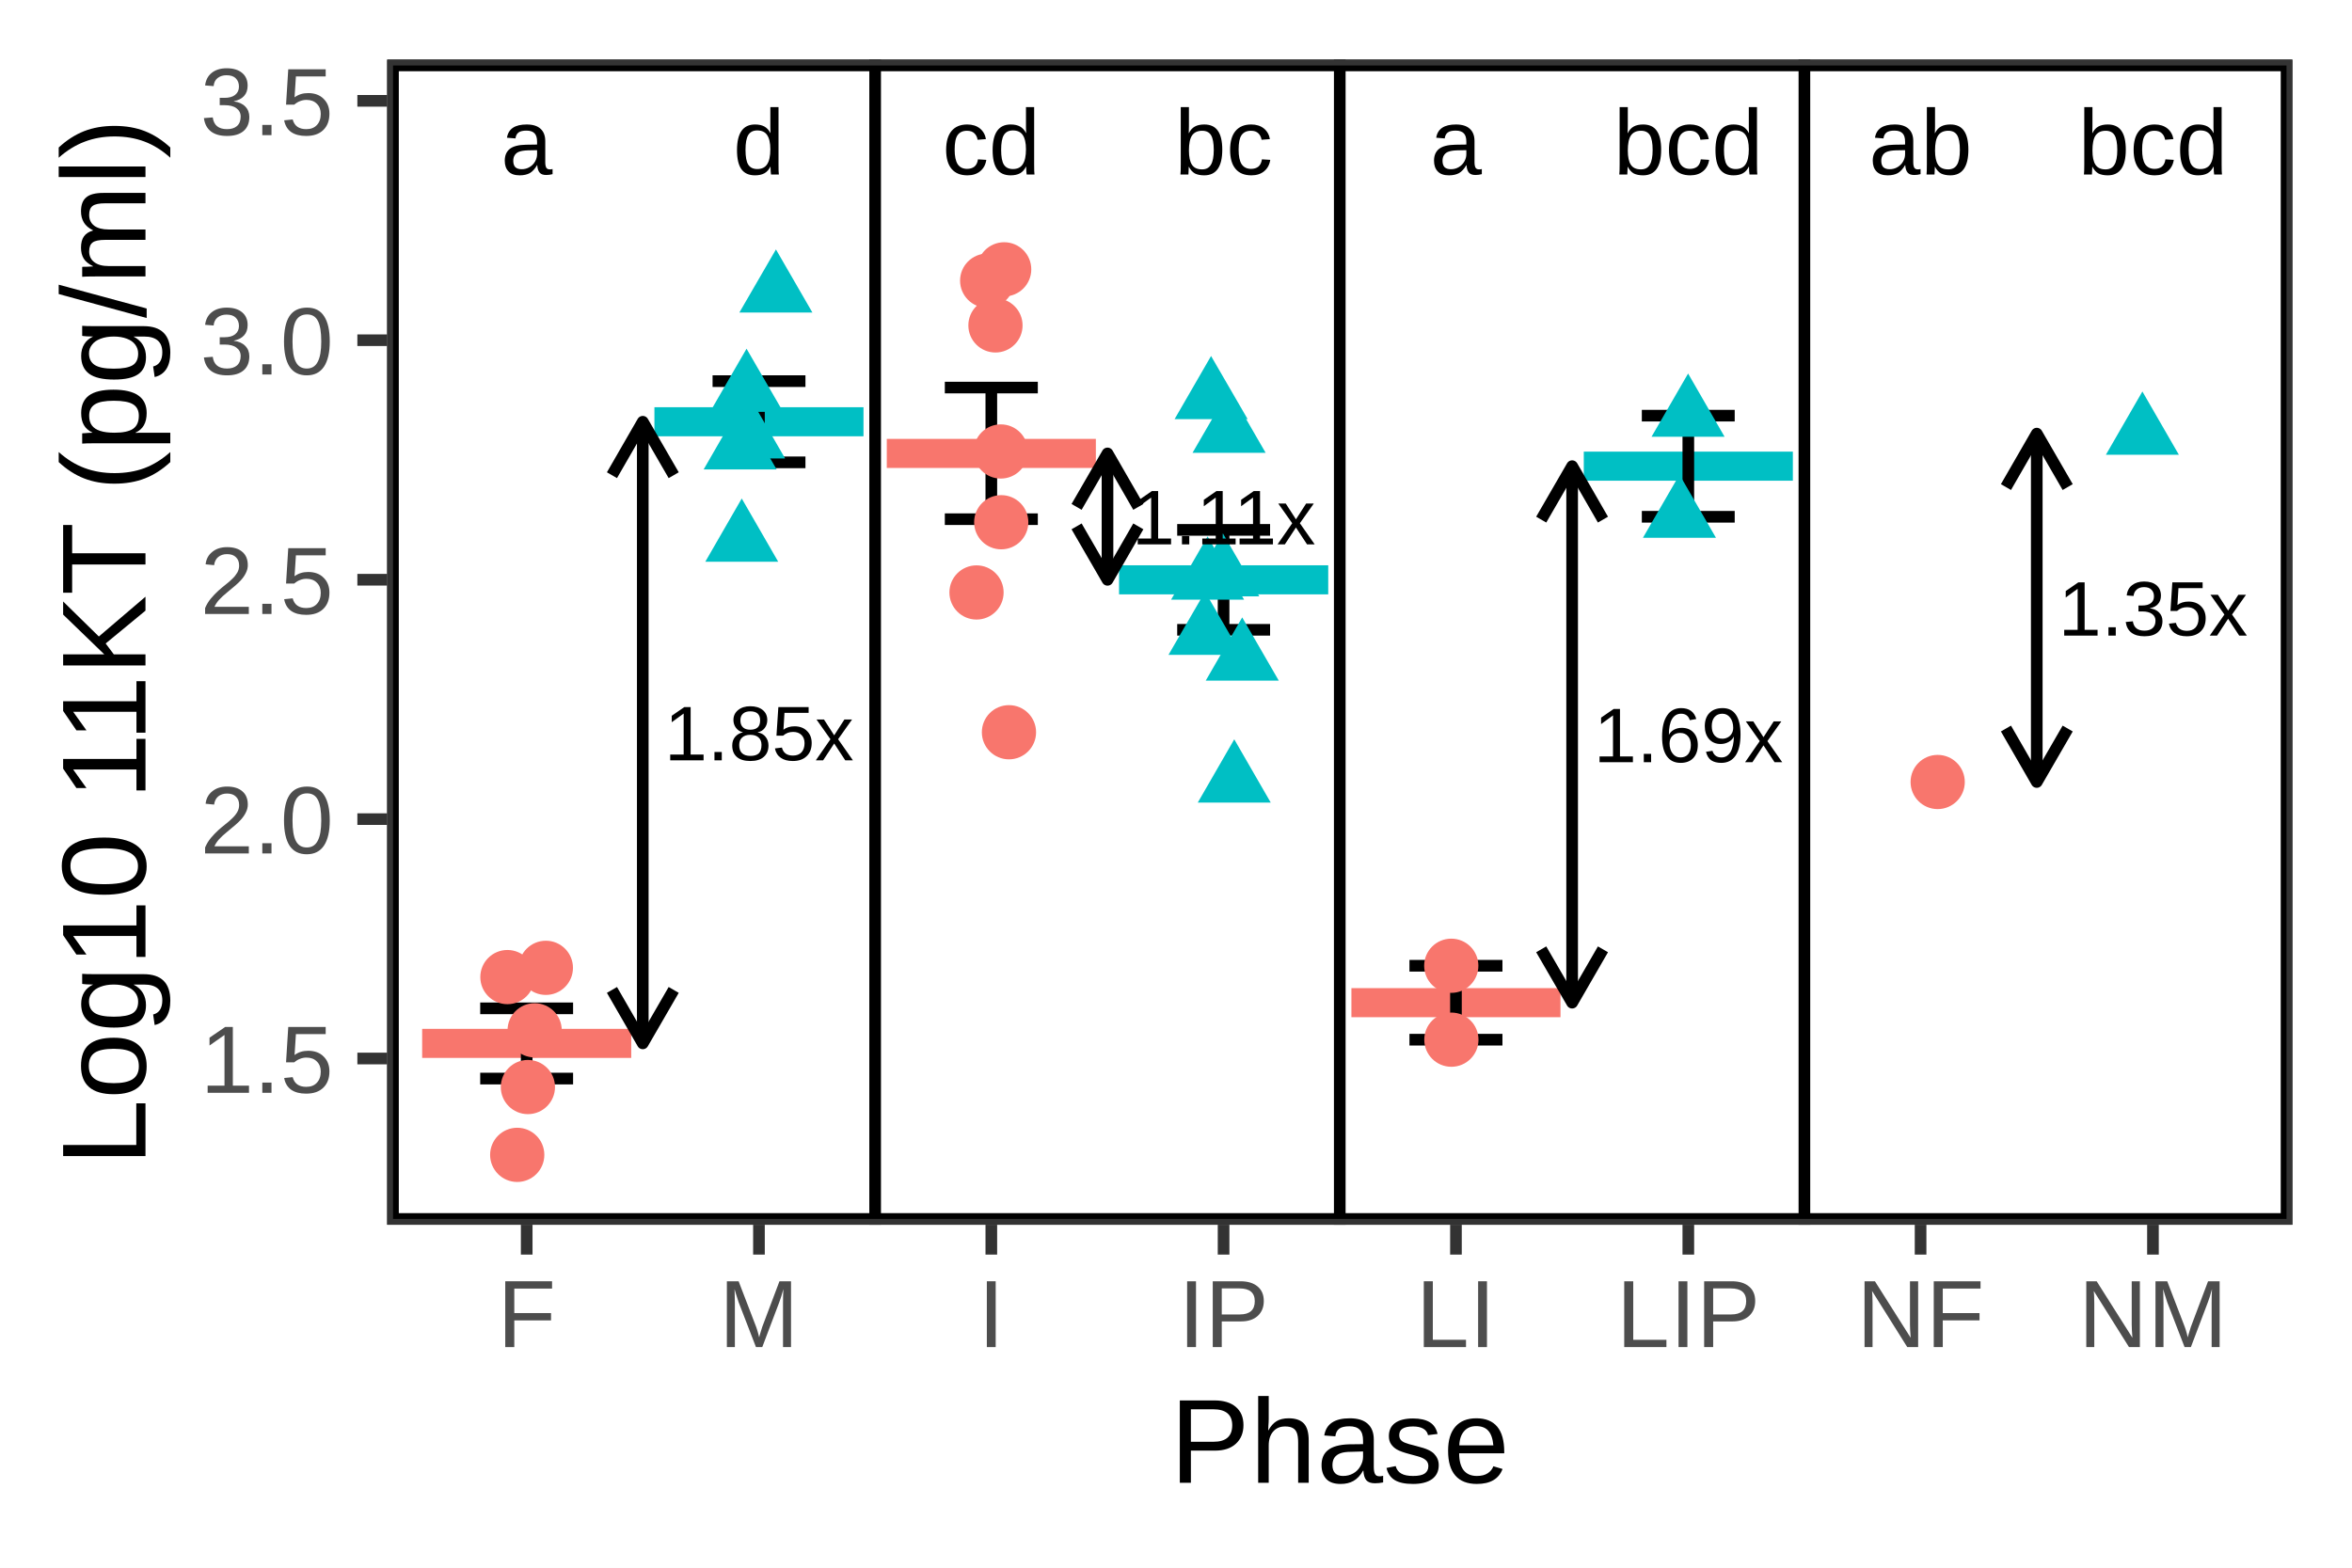
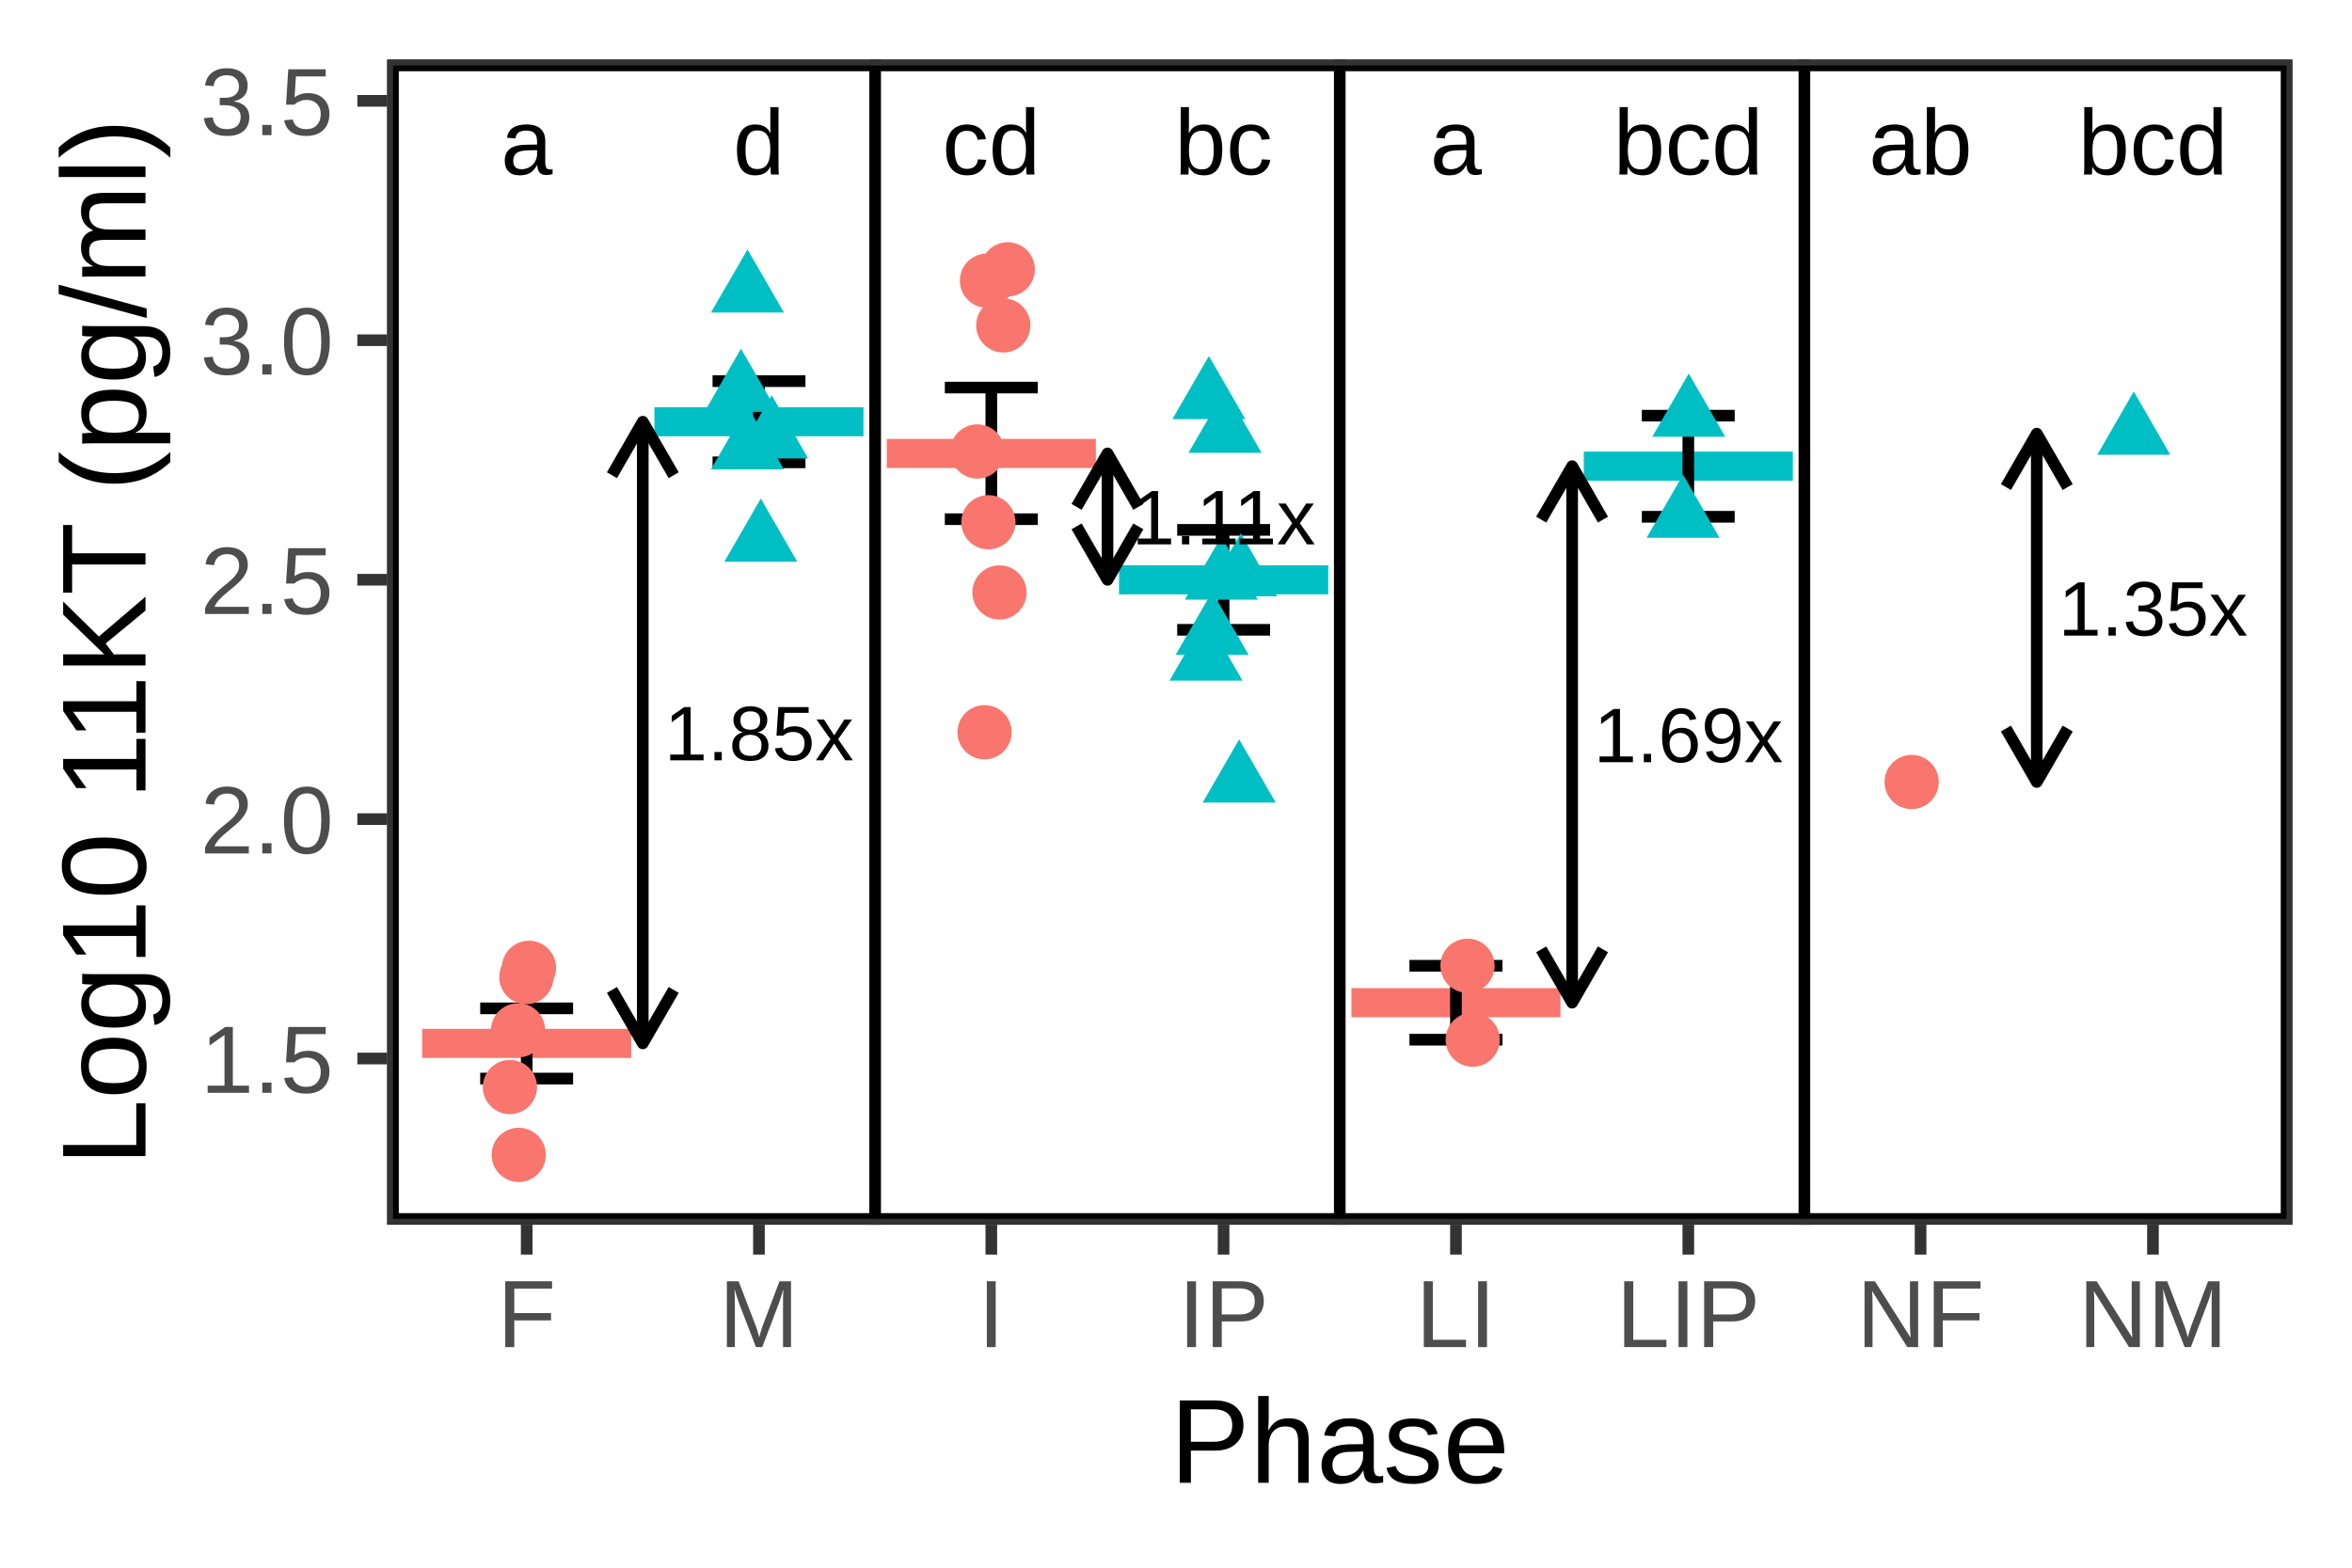
<svg xmlns="http://www.w3.org/2000/svg" width="216.00pt" height="144.00pt" viewBox="0 0 216.00 144.00">
  <g class="svglite">
    <defs>
      <style type="text/css">
    .svglite line, .svglite polyline, .svglite polygon, .svglite path, .svglite rect, .svglite circle {
      fill: none;
      stroke: #000000;
      stroke-linecap: round;
      stroke-linejoin: round;
      stroke-miterlimit: 10.00;
    }
    .svglite text {
      white-space: pre;
    }
    .svglite g.glyphgroup path {
      fill: inherit;
      stroke: none;
    }
  </style>
    </defs>
    <rect width="100%" height="100%" style="stroke: none; fill: #FFFFFF;" />
    <defs>
      <clipPath id="cpMC4wMHwyMTYuMDB8MC4wMHwxNDQuMDA=">
        <rect x="0.00" y="0.00" width="216.00" height="144.00" />
      </clipPath>
    </defs>
    <g clip-path="url(#cpMC4wMHwyMTYuMDB8MC4wMHwxNDQuMDA=)">
      <rect x="-0" y="0.00" width="216.00" height="144.00" style="stroke-width: 1.07; stroke: #FFFFFF; fill: #FFFFFF;" />
    </g>
    <defs>
      <clipPath id="cpMzUuNTZ8MjEwLjUyfDUuNDh8MTEyLjUw">
        <rect x="35.56" y="5.48" width="174.96" height="107.02" />
      </clipPath>
    </defs>
    <g clip-path="url(#cpMzUuNTZ8MjEwLjUyfDUuNDh8MTEyLjUw)">
      <rect x="35.56" y="5.48" width="174.96" height="107.02" style="stroke-width: 2.13; fill: #FFFFFF;" />
      <line x1="38.77" y1="95.84" x2="57.97" y2="95.84" style="stroke-width: 2.67; stroke: #F8766D; stroke-linecap: butt; stroke-linejoin: miter;" />
      <line x1="60.10" y1="38.74" x2="79.30" y2="38.74" style="stroke-width: 2.67; stroke: #00BFC4; stroke-linecap: butt; stroke-linejoin: miter;" />
      <line x1="81.44" y1="41.65" x2="100.64" y2="41.65" style="stroke-width: 2.67; stroke: #F8766D; stroke-linecap: butt; stroke-linejoin: miter;" />
      <line x1="102.77" y1="53.26" x2="121.98" y2="53.26" style="stroke-width: 2.67; stroke: #00BFC4; stroke-linecap: butt; stroke-linejoin: miter;" />
      <line x1="124.11" y1="92.10" x2="143.31" y2="92.10" style="stroke-width: 2.67; stroke: #F8766D; stroke-linecap: butt; stroke-linejoin: miter;" />
      <line x1="145.45" y1="42.82" x2="164.65" y2="42.82" style="stroke-width: 2.67; stroke: #00BFC4; stroke-linecap: butt; stroke-linejoin: miter;" />
      <polyline points="44.10,92.62 52.63,92.62 " style="stroke-width: 1.07; stroke-linecap: butt;" />
      <polyline points="48.37,92.62 48.37,99.07 " style="stroke-width: 1.07; stroke-linecap: butt;" />
      <polyline points="44.10,99.07 52.63,99.07 " style="stroke-width: 1.07; stroke-linecap: butt;" />
      <polyline points="65.44,35.01 73.97,35.01 " style="stroke-width: 1.07; stroke-linecap: butt;" />
      <polyline points="69.70,35.01 69.70,42.47 " style="stroke-width: 1.07; stroke-linecap: butt;" />
      <polyline points="65.44,42.47 73.97,42.47 " style="stroke-width: 1.07; stroke-linecap: butt;" />
      <polyline points="86.77,35.60 95.31,35.60 " style="stroke-width: 1.07; stroke-linecap: butt;" />
      <polyline points="91.04,35.60 91.04,47.69 " style="stroke-width: 1.07; stroke-linecap: butt;" />
      <polyline points="86.77,47.69 95.31,47.69 " style="stroke-width: 1.07; stroke-linecap: butt;" />
      <polyline points="108.11,48.67 116.64,48.67 " style="stroke-width: 1.07; stroke-linecap: butt;" />
      <polyline points="112.37,48.67 112.37,57.85 " style="stroke-width: 1.07; stroke-linecap: butt;" />
      <polyline points="108.11,57.85 116.64,57.85 " style="stroke-width: 1.07; stroke-linecap: butt;" />
      <polyline points="129.44,88.71 137.98,88.71 " style="stroke-width: 1.07; stroke-linecap: butt;" />
      <polyline points="133.71,88.71 133.71,95.50 " style="stroke-width: 1.07; stroke-linecap: butt;" />
      <polyline points="129.44,95.50 137.98,95.50 " style="stroke-width: 1.07; stroke-linecap: butt;" />
      <polyline points="150.78,38.18 159.31,38.18 " style="stroke-width: 1.07; stroke-linecap: butt;" />
      <polyline points="155.05,38.18 155.05,47.47 " style="stroke-width: 1.07; stroke-linecap: butt;" />
      <polyline points="150.78,47.47 159.31,47.47 " style="stroke-width: 1.07; stroke-linecap: butt;" />
      <line x1="80.37" y1="112.50" x2="80.37" y2="5.48" style="stroke-width: 1.07; stroke-linecap: butt;" />
      <line x1="123.04" y1="112.50" x2="123.04" y2="5.48" style="stroke-width: 1.07; stroke-linecap: butt;" />
      <line x1="165.71" y1="112.50" x2="165.71" y2="5.48" style="stroke-width: 1.07; stroke-linecap: butt;" />
-       <circle cx="133.29" cy="95.50" r="2.49" style="stroke-width: 0.71; stroke: none; fill: #F8766D;" />
-       <polygon points="154.24,43.60 157.59,49.40 150.88,49.40 " style="stroke-width: 0.71; stroke: none; fill: #00BFC4;" />
-       <circle cx="90.66" cy="25.78" r="2.49" style="stroke-width: 0.71; stroke: none; fill: #F8766D;" />
-       <polygon points="113.35,67.91 116.70,73.72 110.00,73.72 " style="stroke-width: 0.71; stroke: none; fill: #00BFC4;" />
-       <circle cx="89.68" cy="54.42" r="2.49" style="stroke-width: 0.71; stroke: none; fill: #F8766D;" />
-       <polygon points="114.08,56.71 117.44,62.52 110.73,62.52 " style="stroke-width: 0.71; stroke: none; fill: #00BFC4;" />
-       <circle cx="46.60" cy="89.75" r="2.49" style="stroke-width: 0.71; stroke: none; fill: #F8766D;" />
-       <polygon points="68.56,32.03 71.92,37.83 65.21,37.83 " style="stroke-width: 0.71; stroke: none; fill: #00BFC4;" />
-       <circle cx="49.10" cy="94.64" r="2.49" style="stroke-width: 0.71; stroke: none; fill: #F8766D;" />
-       <polygon points="68.75,36.30 72.10,42.11 65.40,42.11 " style="stroke-width: 0.71; stroke: none; fill: #00BFC4;" />
-       <circle cx="48.48" cy="99.85" r="2.49" style="stroke-width: 0.71; stroke: none; fill: #F8766D;" />
-       <polygon points="71.26,22.91 74.61,28.71 67.90,28.71 " style="stroke-width: 0.71; stroke: none; fill: #00BFC4;" />
-       <circle cx="47.50" cy="106.08" r="2.49" style="stroke-width: 0.71; stroke: none; fill: #F8766D;" />
-       <polygon points="67.97,37.31 71.32,43.12 64.62,43.12 " style="stroke-width: 0.71; stroke: none; fill: #00BFC4;" />
-       <circle cx="91.91" cy="41.47" r="2.49" style="stroke-width: 0.71; stroke: none; fill: #F8766D;" />
-       <polygon points="110.67,54.35 114.02,60.15 107.31,60.15 " style="stroke-width: 0.71; stroke: none; fill: #00BFC4;" />
-       <circle cx="50.13" cy="88.90" r="2.49" style="stroke-width: 0.71; stroke: none; fill: #F8766D;" />
-       <polygon points="68.12,45.79 71.47,51.60 64.77,51.60 " style="stroke-width: 0.71; stroke: none; fill: #00BFC4;" />
-       <circle cx="133.28" cy="88.71" r="2.49" style="stroke-width: 0.71; stroke: none; fill: #F8766D;" />
-       <polygon points="155.03,34.31 158.38,40.12 151.67,40.12 " style="stroke-width: 0.71; stroke: none; fill: #00BFC4;" />
-       <circle cx="92.22" cy="24.74" r="2.49" style="stroke-width: 0.71; stroke: none; fill: #F8766D;" />
-       <polygon points="110.90,49.27 114.25,55.08 107.55,55.08 " style="stroke-width: 0.71; stroke: none; fill: #00BFC4;" />
-       <circle cx="91.95" cy="47.97" r="2.49" style="stroke-width: 0.71; stroke: none; fill: #F8766D;" />
-       <polygon points="112.30,48.98 115.65,54.78 108.95,54.78 " style="stroke-width: 0.71; stroke: none; fill: #00BFC4;" />
-       <circle cx="177.95" cy="71.83" r="2.49" style="stroke-width: 0.71; stroke: none; fill: #F8766D;" />
-       <polygon points="196.75,35.96 200.10,41.77 193.40,41.77 " style="stroke-width: 0.71; stroke: none; fill: #00BFC4;" />
-       <circle cx="91.42" cy="29.89" r="2.49" style="stroke-width: 0.71; stroke: none; fill: #F8766D;" />
-       <polygon points="112.88,35.79 116.23,41.59 109.52,41.59 " style="stroke-width: 0.71; stroke: none; fill: #00BFC4;" />
-       <circle cx="92.66" cy="67.26" r="2.49" style="stroke-width: 0.71; stroke: none; fill: #F8766D;" />
-       <polygon points="111.22,32.70 114.58,38.50 107.87,38.50 " style="stroke-width: 0.71; stroke: none; fill: #00BFC4;" />
+       <circle cx="135.25" cy="95.50" r="2.49" style="stroke-width: 0.71; stroke: none; fill: #F8766D;" />
+       <polygon points="154.57,43.60 157.92,49.40 151.22,49.40 " style="stroke-width: 0.71; stroke: none; fill: #00BFC4;" />
+       <circle cx="90.64" cy="25.78" r="2.49" style="stroke-width: 0.71; stroke: none; fill: #F8766D;" />
+       <polygon points="113.80,67.91 117.16,73.72 110.45,73.72 " style="stroke-width: 0.71; stroke: none; fill: #00BFC4;" />
+       <circle cx="91.79" cy="54.42" r="2.49" style="stroke-width: 0.71; stroke: none; fill: #F8766D;" />
+       <polygon points="110.76,56.71 114.11,62.52 107.40,62.52 " style="stroke-width: 0.71; stroke: none; fill: #00BFC4;" />
+       <circle cx="48.34" cy="89.75" r="2.49" style="stroke-width: 0.71; stroke: none; fill: #F8766D;" />
+       <polygon points="68.05,32.03 71.40,37.83 64.70,37.83 " style="stroke-width: 0.71; stroke: none; fill: #00BFC4;" />
+       <circle cx="47.58" cy="94.64" r="2.49" style="stroke-width: 0.71; stroke: none; fill: #F8766D;" />
+       <polygon points="70.87,36.30 74.22,42.11 67.52,42.11 " style="stroke-width: 0.71; stroke: none; fill: #00BFC4;" />
+       <circle cx="46.83" cy="99.85" r="2.49" style="stroke-width: 0.71; stroke: none; fill: #F8766D;" />
+       <polygon points="68.65,22.91 72.00,28.71 65.29,28.71 " style="stroke-width: 0.71; stroke: none; fill: #00BFC4;" />
+       <circle cx="47.64" cy="106.08" r="2.49" style="stroke-width: 0.71; stroke: none; fill: #F8766D;" />
+       <polygon points="68.64,37.31 71.99,43.12 65.29,43.12 " style="stroke-width: 0.71; stroke: none; fill: #00BFC4;" />
+       <circle cx="89.76" cy="41.47" r="2.49" style="stroke-width: 0.71; stroke: none; fill: #F8766D;" />
+       <polygon points="111.32,54.35 114.67,60.15 107.97,60.15 " style="stroke-width: 0.71; stroke: none; fill: #00BFC4;" />
+       <circle cx="48.58" cy="88.90" r="2.49" style="stroke-width: 0.71; stroke: none; fill: #F8766D;" />
+       <polygon points="69.87,45.79 73.22,51.60 66.52,51.60 " style="stroke-width: 0.71; stroke: none; fill: #00BFC4;" />
+       <circle cx="134.77" cy="88.71" r="2.49" style="stroke-width: 0.71; stroke: none; fill: #F8766D;" />
+       <polygon points="155.09,34.31 158.44,40.12 151.74,40.12 " style="stroke-width: 0.71; stroke: none; fill: #00BFC4;" />
+       <circle cx="92.55" cy="24.74" r="2.49" style="stroke-width: 0.71; stroke: none; fill: #F8766D;" />
+       <polygon points="112.17,49.27 115.52,55.08 108.81,55.08 " style="stroke-width: 0.71; stroke: none; fill: #00BFC4;" />
+       <circle cx="90.77" cy="47.97" r="2.49" style="stroke-width: 0.71; stroke: none; fill: #F8766D;" />
+       <polygon points="113.95,48.98 117.30,54.78 110.60,54.78 " style="stroke-width: 0.71; stroke: none; fill: #00BFC4;" />
+       <circle cx="175.56" cy="71.83" r="2.49" style="stroke-width: 0.71; stroke: none; fill: #F8766D;" />
+       <polygon points="195.96,35.96 199.31,41.77 192.61,41.77 " style="stroke-width: 0.71; stroke: none; fill: #00BFC4;" />
+       <circle cx="92.14" cy="29.89" r="2.49" style="stroke-width: 0.71; stroke: none; fill: #F8766D;" />
+       <polygon points="112.51,35.79 115.86,41.59 109.15,41.59 " style="stroke-width: 0.71; stroke: none; fill: #00BFC4;" />
+       <circle cx="90.42" cy="67.26" r="2.49" style="stroke-width: 0.71; stroke: none; fill: #F8766D;" />
+       <polygon points="111.02,32.70 114.37,38.50 107.67,38.50 " style="stroke-width: 0.71; stroke: none; fill: #00BFC4;" />
      <text x="48.37" y="16.03" text-anchor="middle" style="font-size: 8.54px; font-family: &quot;Arial&quot;;" textLength="14.25px" lengthAdjust="spacingAndGlyphs"> a   </text>
      <text x="133.71" y="16.03" text-anchor="middle" style="font-size: 8.54px; font-family: &quot;Arial&quot;;" textLength="14.25px" lengthAdjust="spacingAndGlyphs"> a   </text>
      <text x="176.38" y="16.03" text-anchor="middle" style="font-size: 8.54px; font-family: &quot;Arial&quot;;" textLength="16.62px" lengthAdjust="spacingAndGlyphs"> ab  </text>
      <text x="112.37" y="16.03" text-anchor="middle" style="font-size: 8.54px; font-family: &quot;Arial&quot;;" textLength="16.14px" lengthAdjust="spacingAndGlyphs">  bc </text>
      <text x="155.05" y="16.03" text-anchor="middle" style="font-size: 8.54px; font-family: &quot;Arial&quot;;" textLength="18.52px" lengthAdjust="spacingAndGlyphs">  bcd</text>
      <text x="91.04" y="16.03" text-anchor="middle" style="font-size: 8.54px; font-family: &quot;Arial&quot;;" textLength="16.14px" lengthAdjust="spacingAndGlyphs">   cd</text>
      <text x="197.72" y="16.03" text-anchor="middle" style="font-size: 8.54px; font-family: &quot;Arial&quot;;" textLength="18.52px" lengthAdjust="spacingAndGlyphs">  bcd</text>
      <text x="69.70" y="16.03" text-anchor="middle" style="font-size: 8.54px; font-family: &quot;Arial&quot;;" textLength="14.25px" lengthAdjust="spacingAndGlyphs">    d</text>
      <line x1="59.03" y1="95.84" x2="59.03" y2="38.74" style="stroke-width: 1.07; stroke-linecap: butt;" />
      <polyline points="56.20,90.93 59.03,95.84 61.87,90.93 " style="stroke-width: 1.07; stroke-linecap: butt;" />
      <polyline points="61.87,43.65 59.03,38.74 56.20,43.65 " style="stroke-width: 1.07; stroke-linecap: butt;" />
      <text x="69.70" y="69.84" text-anchor="middle" style="font-size: 7.11px; font-family: &quot;Arial&quot;;" textLength="17.39px" lengthAdjust="spacingAndGlyphs">1.85x</text>
      <line x1="101.71" y1="41.65" x2="101.71" y2="53.26" style="stroke-width: 1.07; stroke-linecap: butt;" />
      <polyline points="104.54,46.56 101.71,41.65 98.87,46.56 " style="stroke-width: 1.07; stroke-linecap: butt;" />
      <polyline points="98.87,48.35 101.71,53.26 104.54,48.35 " style="stroke-width: 1.07; stroke-linecap: butt;" />
      <text x="112.37" y="50.00" text-anchor="middle" style="font-size: 7.11px; font-family: &quot;Arial&quot;;" textLength="16.86px" lengthAdjust="spacingAndGlyphs">1.11x</text>
      <line x1="144.38" y1="92.10" x2="144.38" y2="42.82" style="stroke-width: 1.07; stroke-linecap: butt;" />
      <polyline points="141.54,87.20 144.38,92.10 147.21,87.20 " style="stroke-width: 1.07; stroke-linecap: butt;" />
      <polyline points="147.21,47.73 144.38,42.82 141.54,47.73 " style="stroke-width: 1.07; stroke-linecap: butt;" />
      <text x="155.05" y="70.01" text-anchor="middle" style="font-size: 7.11px; font-family: &quot;Arial&quot;;" textLength="17.39px" lengthAdjust="spacingAndGlyphs">1.69x</text>
      <line x1="187.05" y1="71.83" x2="187.05" y2="39.83" style="stroke-width: 1.07; stroke-linecap: butt;" />
      <polyline points="184.22,66.92 187.05,71.83 189.89,66.92 " style="stroke-width: 1.07; stroke-linecap: butt;" />
      <polyline points="189.89,44.74 187.05,39.83 184.22,44.74 " style="stroke-width: 1.07; stroke-linecap: butt;" />
      <text x="197.72" y="58.38" text-anchor="middle" style="font-size: 7.11px; font-family: &quot;Arial&quot;;" textLength="17.39px" lengthAdjust="spacingAndGlyphs">1.35x</text>
      <rect x="35.56" y="5.48" width="174.96" height="107.02" style="stroke-width: 1.07; stroke: #333333;" />
    </g>
    <g clip-path="url(#cpMC4wMHwyMTYuMDB8MC4wMHwxNDQuMDA=)">
      <text x="30.63" y="100.38" text-anchor="end" style="font-size: 8.80px;fill: #4D4D4D; font-family: &quot;Arial&quot;;" textLength="12.22px" lengthAdjust="spacingAndGlyphs">1.5</text>
      <text x="30.63" y="78.39" text-anchor="end" style="font-size: 8.80px;fill: #4D4D4D; font-family: &quot;Arial&quot;;" textLength="12.22px" lengthAdjust="spacingAndGlyphs">2.0</text>
      <text x="30.63" y="56.40" text-anchor="end" style="font-size: 8.80px;fill: #4D4D4D; font-family: &quot;Arial&quot;;" textLength="12.22px" lengthAdjust="spacingAndGlyphs">2.5</text>
      <text x="30.63" y="34.40" text-anchor="end" style="font-size: 8.80px;fill: #4D4D4D; font-family: &quot;Arial&quot;;" textLength="12.22px" lengthAdjust="spacingAndGlyphs">3.0</text>
      <text x="30.63" y="12.41" text-anchor="end" style="font-size: 8.80px;fill: #4D4D4D; font-family: &quot;Arial&quot;;" textLength="12.22px" lengthAdjust="spacingAndGlyphs">3.5</text>
      <polyline points="32.82,97.23 35.56,97.23 " style="stroke-width: 1.07; stroke: #333333; stroke-linecap: butt;" />
      <polyline points="32.82,75.24 35.56,75.24 " style="stroke-width: 1.07; stroke: #333333; stroke-linecap: butt;" />
      <polyline points="32.82,53.25 35.56,53.25 " style="stroke-width: 1.07; stroke: #333333; stroke-linecap: butt;" />
      <polyline points="32.82,31.25 35.56,31.25 " style="stroke-width: 1.07; stroke: #333333; stroke-linecap: butt;" />
      <polyline points="32.82,9.26 35.56,9.26 " style="stroke-width: 1.07; stroke: #333333; stroke-linecap: butt;" />
      <polyline points="48.37,115.24 48.37,112.50 " style="stroke-width: 1.07; stroke: #333333; stroke-linecap: butt;" />
      <polyline points="69.70,115.24 69.70,112.50 " style="stroke-width: 1.07; stroke: #333333; stroke-linecap: butt;" />
      <polyline points="91.04,115.24 91.04,112.50 " style="stroke-width: 1.07; stroke: #333333; stroke-linecap: butt;" />
      <polyline points="112.37,115.24 112.37,112.50 " style="stroke-width: 1.07; stroke: #333333; stroke-linecap: butt;" />
      <polyline points="133.71,115.24 133.71,112.50 " style="stroke-width: 1.07; stroke: #333333; stroke-linecap: butt;" />
      <polyline points="155.05,115.24 155.05,112.50 " style="stroke-width: 1.07; stroke: #333333; stroke-linecap: butt;" />
      <polyline points="176.38,115.24 176.38,112.50 " style="stroke-width: 1.07; stroke: #333333; stroke-linecap: butt;" />
      <polyline points="197.72,115.24 197.72,112.50 " style="stroke-width: 1.07; stroke: #333333; stroke-linecap: butt;" />
      <text x="48.37" y="123.74" text-anchor="middle" style="font-size: 8.80px;fill: #4D4D4D; font-family: &quot;Arial&quot;;" textLength="5.38px" lengthAdjust="spacingAndGlyphs">F</text>
      <text x="69.70" y="123.74" text-anchor="middle" style="font-size: 8.80px;fill: #4D4D4D; font-family: &quot;Arial&quot;;" textLength="7.33px" lengthAdjust="spacingAndGlyphs">M</text>
      <text x="91.04" y="123.74" text-anchor="middle" style="font-size: 8.80px;fill: #4D4D4D; font-family: &quot;Arial&quot;;" textLength="2.44px" lengthAdjust="spacingAndGlyphs">I</text>
      <text x="112.37" y="123.74" text-anchor="middle" style="font-size: 8.80px;fill: #4D4D4D; font-family: &quot;Arial&quot;;" textLength="8.31px" lengthAdjust="spacingAndGlyphs">IP</text>
      <text x="133.71" y="123.74" text-anchor="middle" style="font-size: 8.80px;fill: #4D4D4D; font-family: &quot;Arial&quot;;" textLength="7.33px" lengthAdjust="spacingAndGlyphs">LI</text>
      <text x="155.05" y="123.74" text-anchor="middle" style="font-size: 8.80px;fill: #4D4D4D; font-family: &quot;Arial&quot;;" textLength="13.20px" lengthAdjust="spacingAndGlyphs">LIP</text>
      <text x="176.38" y="123.74" text-anchor="middle" style="font-size: 8.80px;fill: #4D4D4D; font-family: &quot;Arial&quot;;" textLength="11.73px" lengthAdjust="spacingAndGlyphs">NF</text>
      <text x="197.72" y="123.74" text-anchor="middle" style="font-size: 8.80px;fill: #4D4D4D; font-family: &quot;Arial&quot;;" textLength="13.69px" lengthAdjust="spacingAndGlyphs">NM</text>
      <text x="123.04" y="136.20" text-anchor="middle" style="font-size: 11.00px; font-family: &quot;Arial&quot;;" textLength="31.22px" lengthAdjust="spacingAndGlyphs">Phase</text>
      <text transform="translate(13.36,58.99) rotate(-90)" text-anchor="middle" style="font-size: 11.00px; font-family: &quot;Arial&quot;;" textLength="96.27px" lengthAdjust="spacingAndGlyphs">Log10 11KT (pg/ml)</text>
    </g>
  </g>
</svg>
